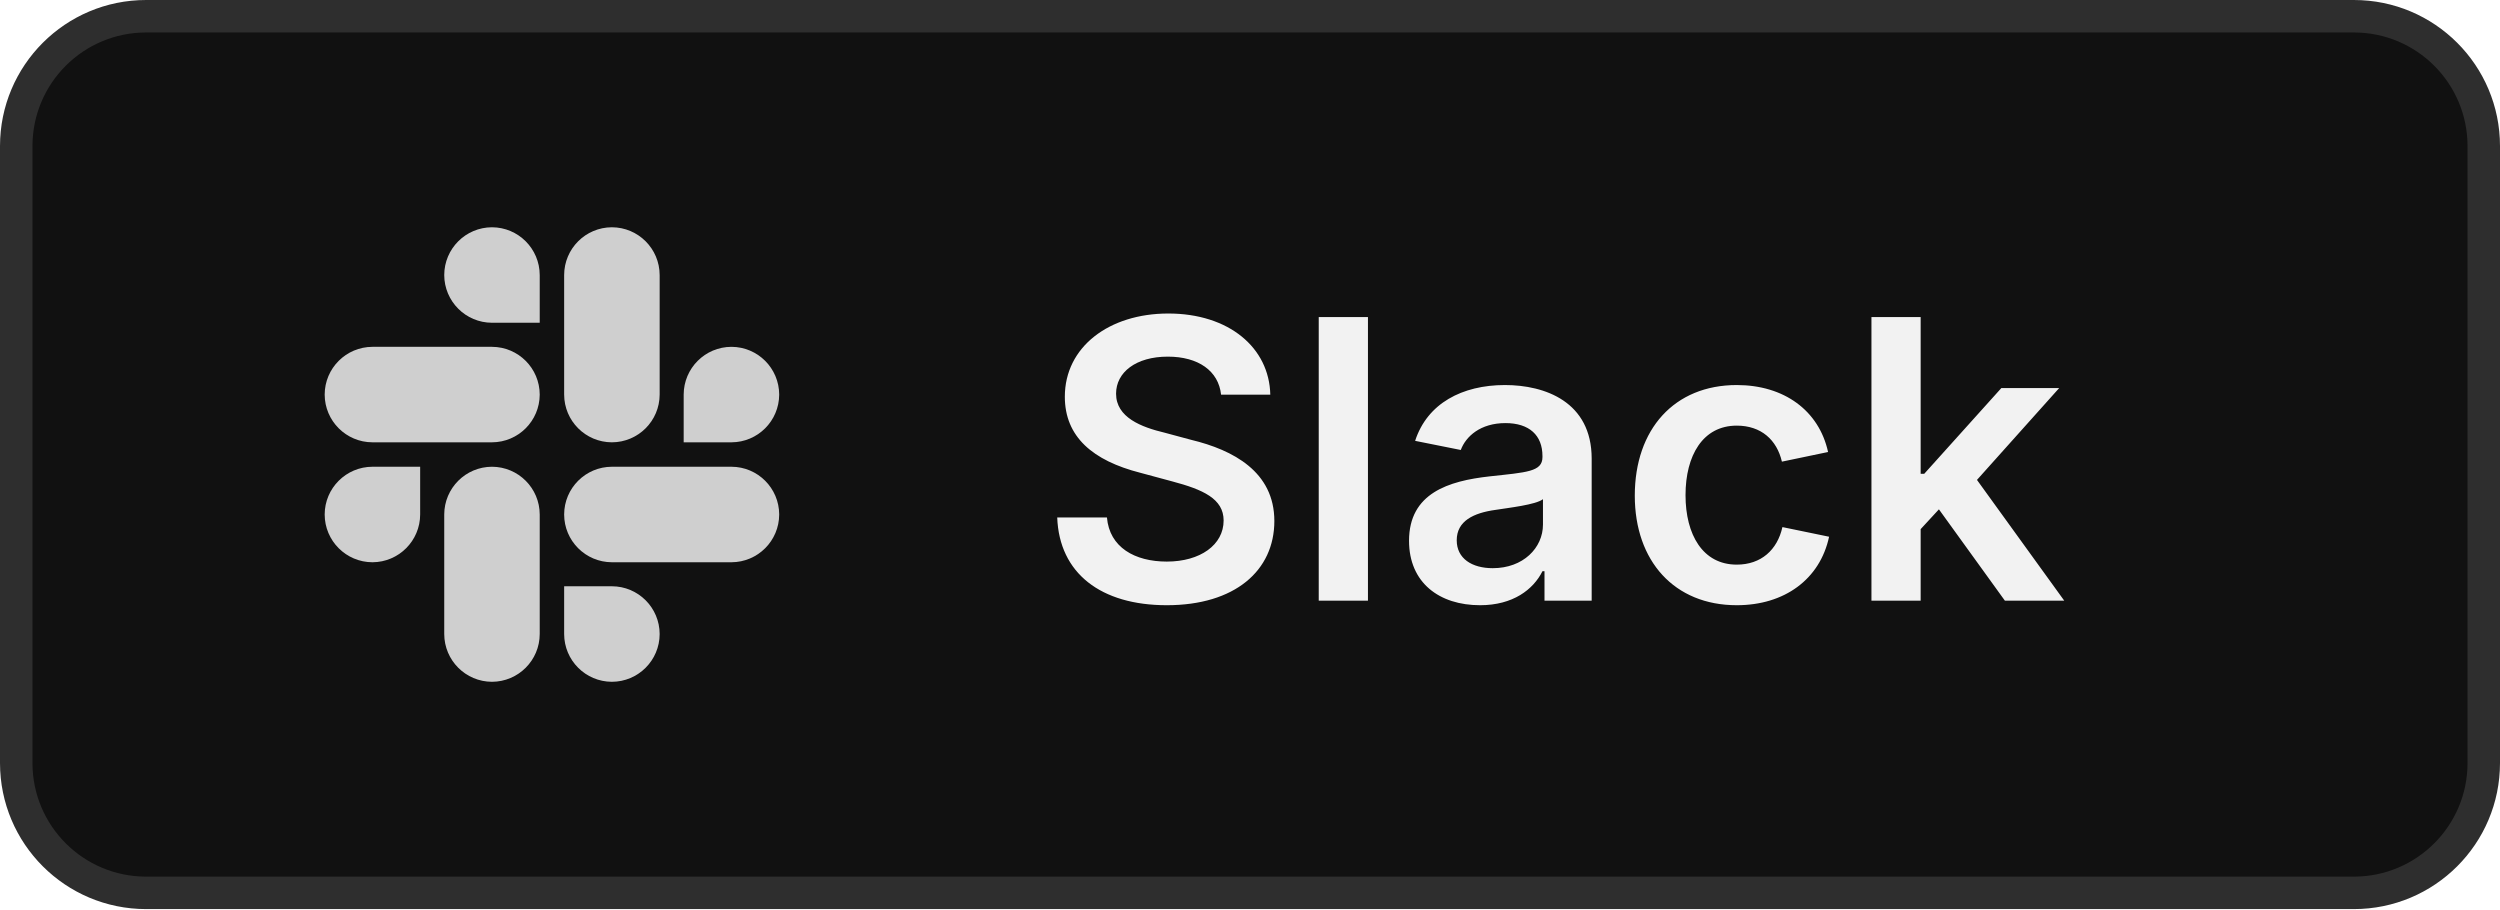
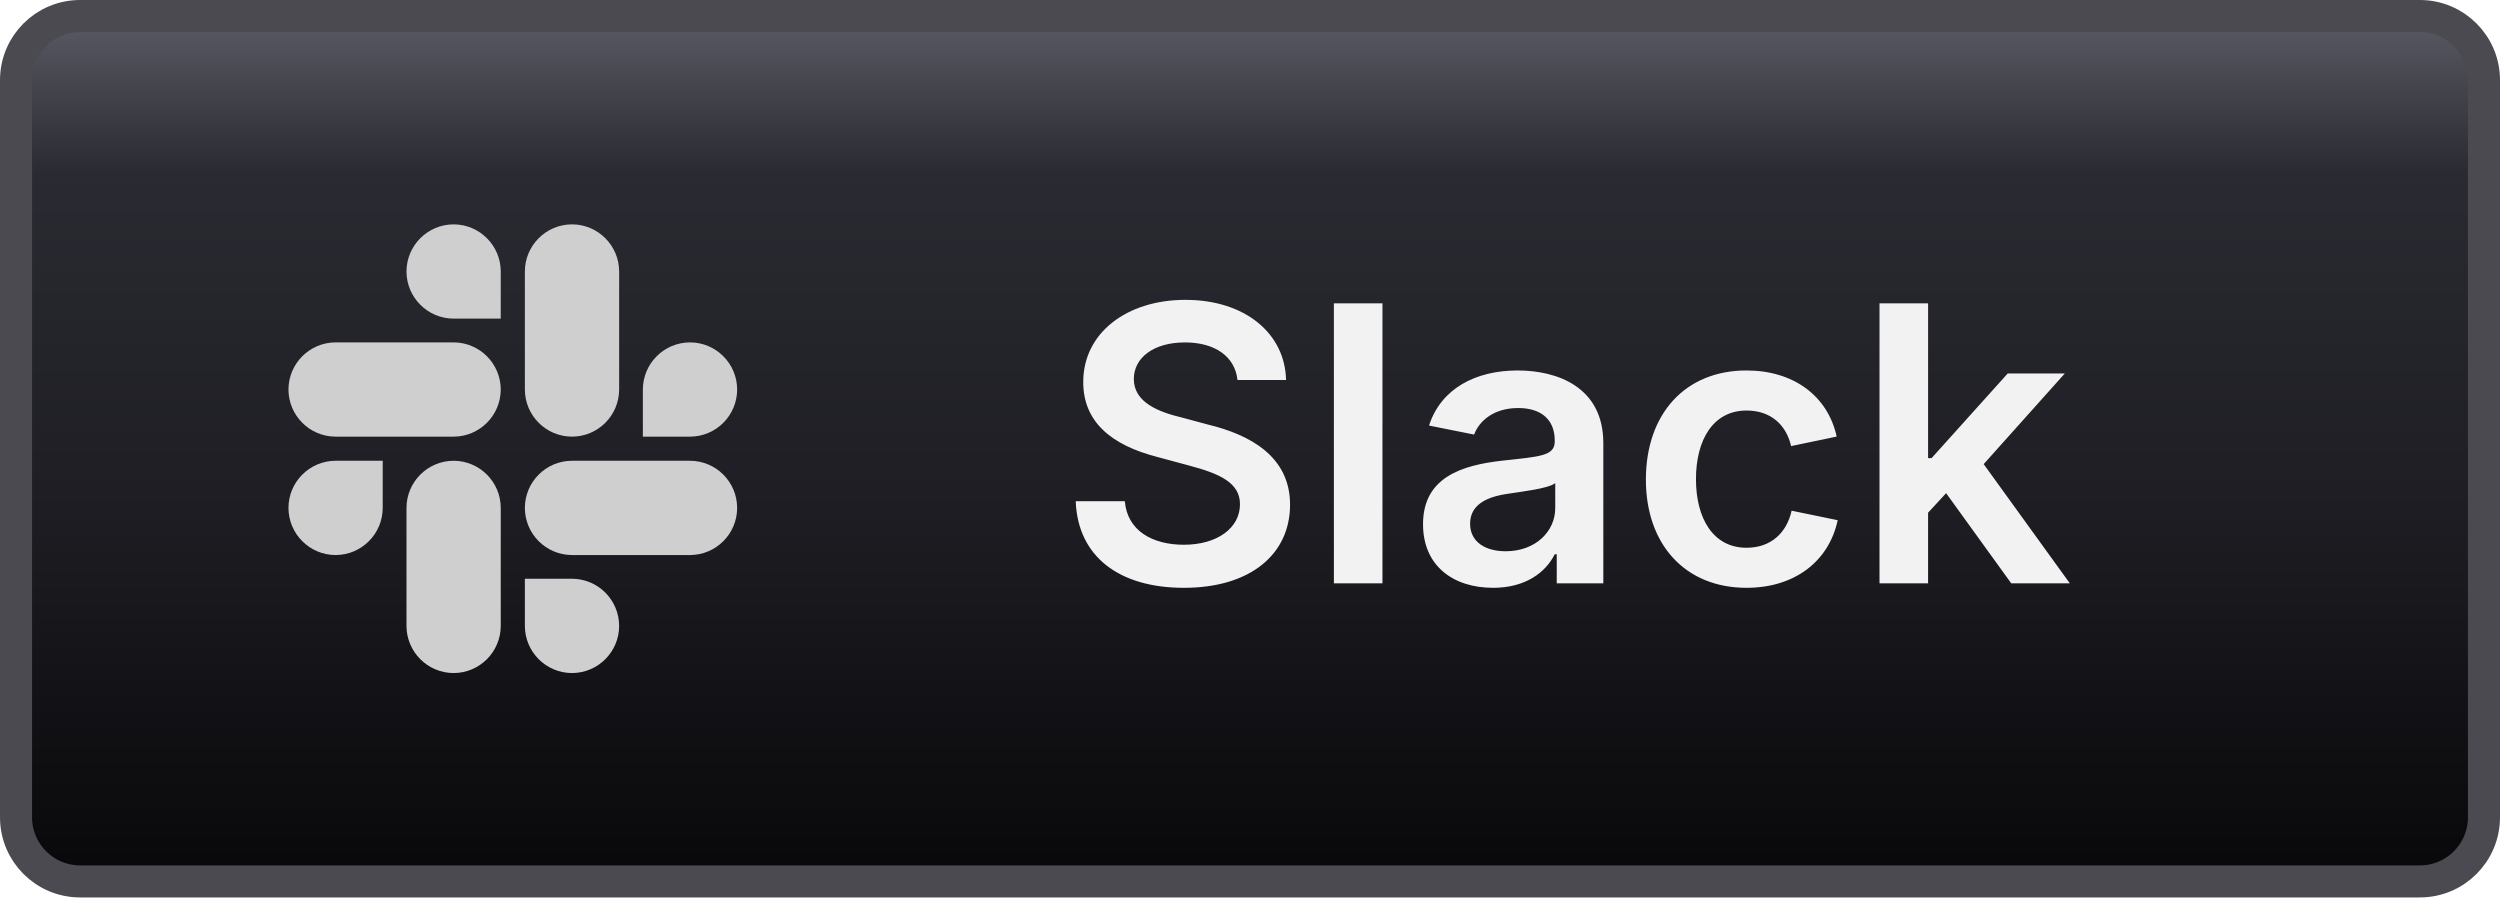
- <svg xmlns="http://www.w3.org/2000/svg" width="77" height="28" viewBox="0 0 77 28" role="img" aria-label="Slack">
-   <rect x="0.5" y="0.5" width="76" height="27" rx="4" fill="#111111" stroke="#2e2e2e" />
-   <g transform="translate(10.00 7.00) scale(0.5833)" fill="#cfcfcf">
+ <svg xmlns="http://www.w3.org/2000/svg" width="78" height="28" viewBox="0 0 78 28" role="img" aria-label="Slack">
+   <defs>
+     <linearGradient id="pt" x1="0" y1="0" x2="0" y2="1">
+       <stop offset="0" stop-color="#5a5a64" />
+       <stop offset="0.18" stop-color="#2a2a32" />
+       <stop offset="0.55" stop-color="#1e1e24" />
+       <stop offset="1" stop-color="#08080a" />
+     </linearGradient>
+   </defs>
+   <rect x="0.5" y="0.5" width="77" height="27" rx="2" fill="url(#pt)" stroke="#4a4a50" />
+   <g transform="translate(9.00 7.00) scale(0.5833)" fill="#cfcfcf">
    <path d="M5.042 15.165a2.528 2.528 0 0 1-2.52 2.523A2.528 2.528 0 0 1 0 15.165a2.527 2.527 0 0 1 2.522-2.52h2.52v2.52zM6.313 15.165a2.527 2.527 0 0 1 2.521-2.52 2.527 2.527 0 0 1 2.521 2.52v6.313A2.528 2.528 0 0 1 8.834 24a2.528 2.528 0 0 1-2.521-2.522v-6.313zM8.834 5.042a2.528 2.528 0 0 1-2.521-2.52A2.528 2.528 0 0 1 8.834 0a2.528 2.528 0 0 1 2.521 2.522v2.52H8.834zM8.834 6.313a2.528 2.528 0 0 1 2.521 2.521 2.528 2.528 0 0 1-2.521 2.521H2.522A2.528 2.528 0 0 1 0 8.834a2.528 2.528 0 0 1 2.522-2.521h6.312zM18.956 8.834a2.528 2.528 0 0 1 2.522-2.521A2.528 2.528 0 0 1 24 8.834a2.528 2.528 0 0 1-2.522 2.521h-2.522V8.834zM17.688 8.834a2.528 2.528 0 0 1-2.523 2.521 2.527 2.527 0 0 1-2.52-2.521V2.522A2.527 2.527 0 0 1 15.165 0a2.528 2.528 0 0 1 2.523 2.522v6.312zM15.165 18.956a2.528 2.528 0 0 1 2.523 2.522A2.528 2.528 0 0 1 15.165 24a2.527 2.527 0 0 1-2.52-2.522v-2.522h2.52zM15.165 17.688a2.527 2.527 0 0 1-2.52-2.523 2.526 2.526 0 0 1 2.52-2.52h6.313A2.527 2.527 0 0 1 24 15.165a2.528 2.528 0 0 1-2.522 2.523h-6.313z" />
  </g>
-   <text x="32" y="18.5" font-family="system-ui, -apple-system, Segoe UI, sans-serif" font-size="12" font-weight="600" fill="#f2f2f2">Slack</text>
+   <text x="33" y="18.2" font-family="system-ui, -apple-system, Segoe UI, sans-serif" font-size="12" font-weight="600" fill="#f2f2f2">Slack</text>
</svg>
